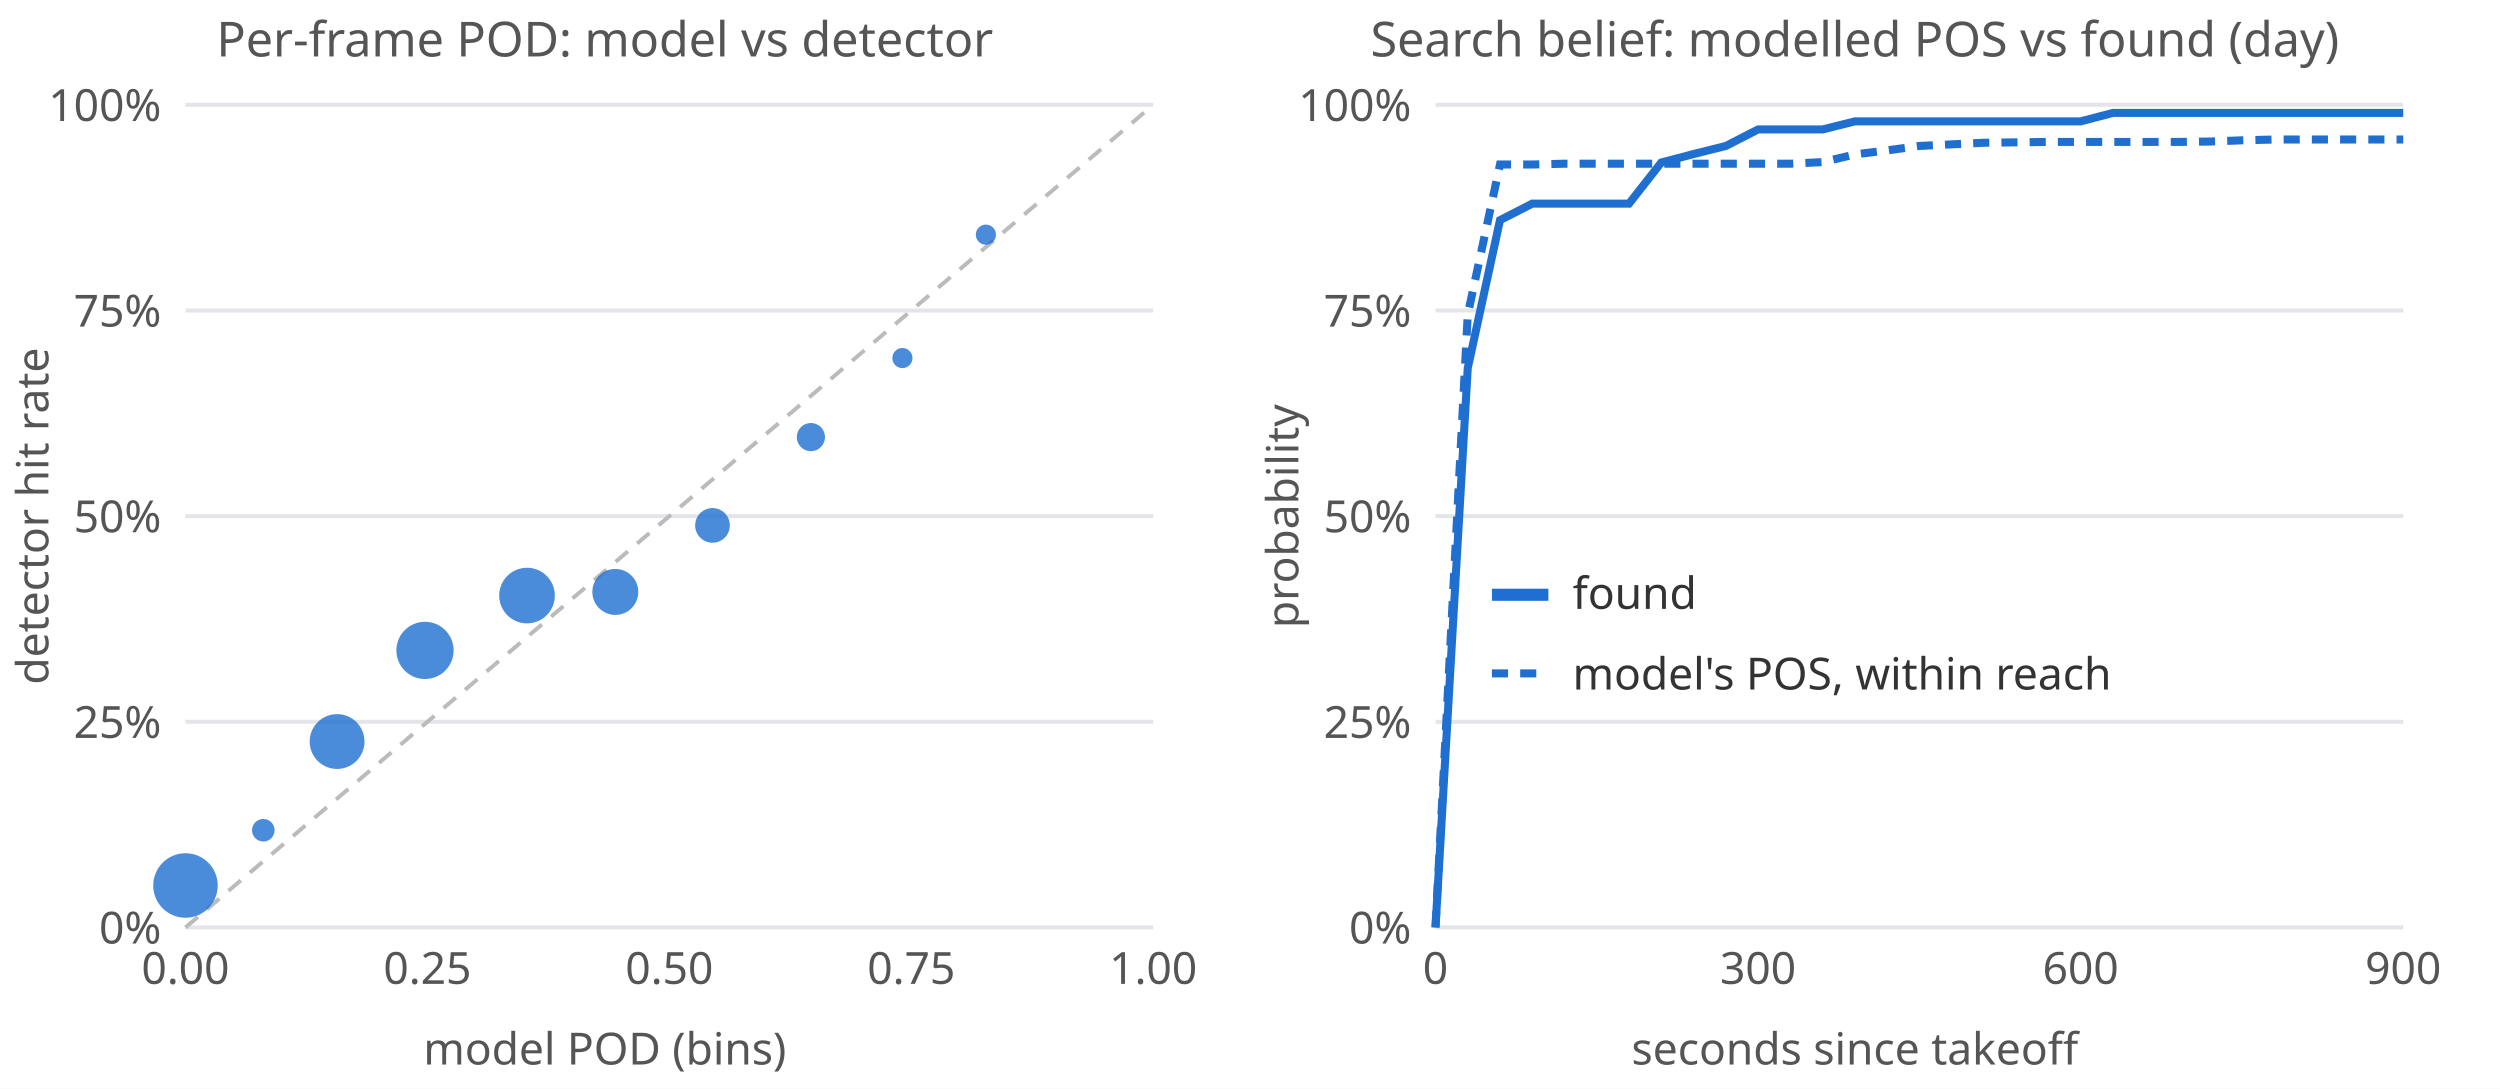
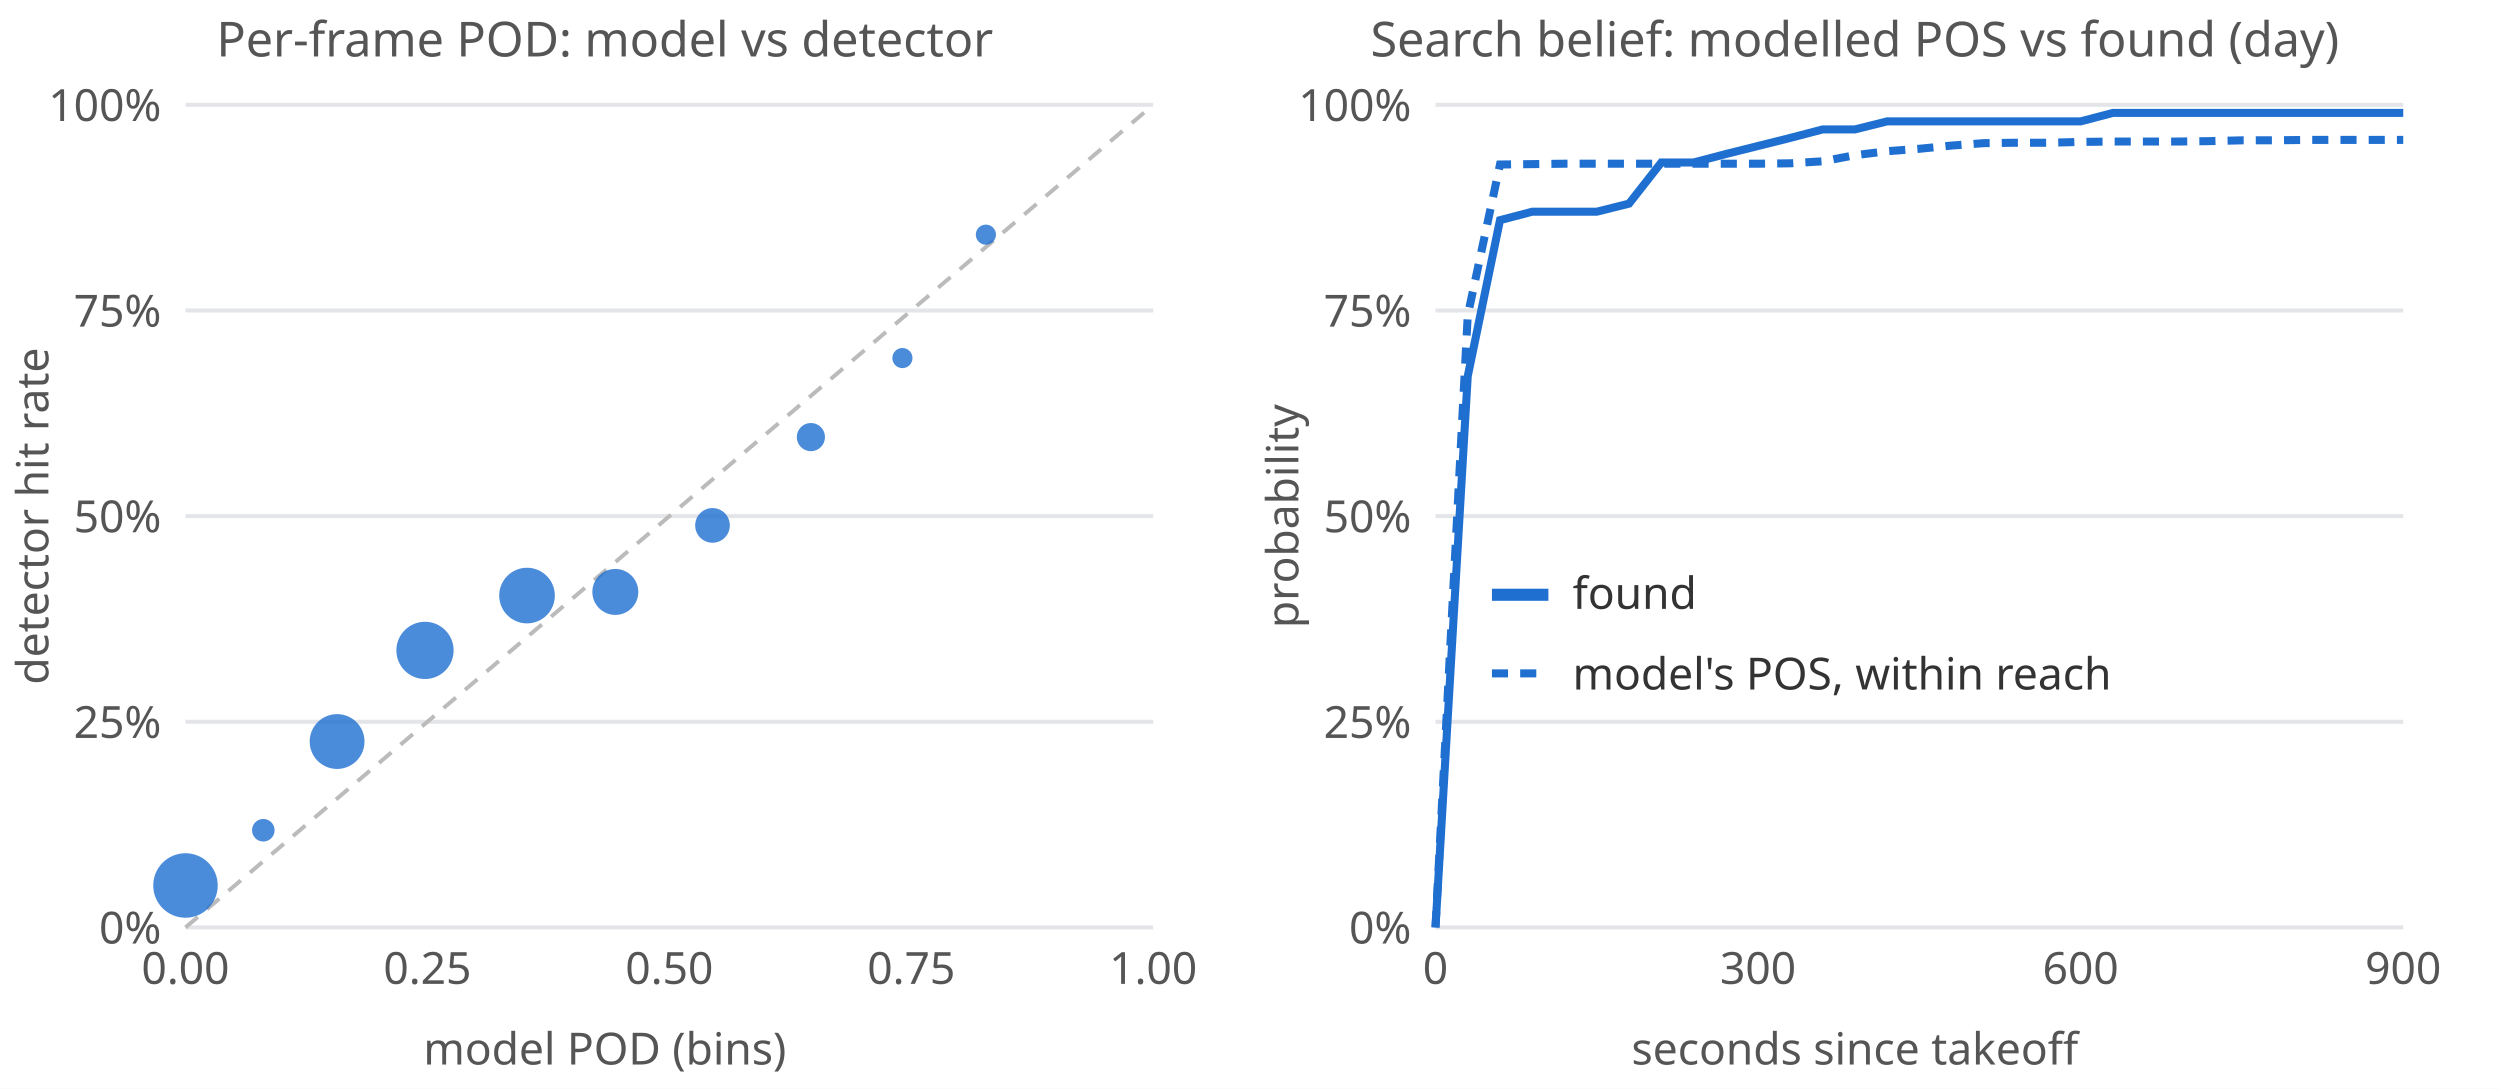
<svg xmlns="http://www.w3.org/2000/svg" viewBox="0 0 620 270" width="620" height="270">
  <rect width="620" height="270" fill="#fff" />
  <text x="150" y="14" font-size="12" text-anchor="middle" fill="#555" font-family="sans-serif">Per-frame POD: model vs detector</text>
  <line x1="46" x2="286" y1="230" y2="230" stroke="#e3e5e8" />
  <text x="40" y="234" font-size="11" text-anchor="end" fill="#555" font-family="sans-serif">0%</text>
  <line x1="46" x2="286" y1="179" y2="179" stroke="#e3e5e8" />
  <text x="40" y="183" font-size="11" text-anchor="end" fill="#555" font-family="sans-serif">25%</text>
  <line x1="46" x2="286" y1="128" y2="128" stroke="#e3e5e8" />
  <text x="40" y="132" font-size="11" text-anchor="end" fill="#555" font-family="sans-serif">50%</text>
  <line x1="46" x2="286" y1="77" y2="77" stroke="#e3e5e8" />
  <text x="40" y="81" font-size="11" text-anchor="end" fill="#555" font-family="sans-serif">75%</text>
  <line x1="46" x2="286" y1="26" y2="26" stroke="#e3e5e8" />
  <text x="40" y="30" font-size="11" text-anchor="end" fill="#555" font-family="sans-serif">100%</text>
  <text x="150" y="264" font-size="11" text-anchor="middle" fill="#555" font-family="sans-serif">model POD (bins)</text>
  <text x="12" y="128" font-size="11" fill="#555" font-family="sans-serif" transform="rotate(-90 12 128)" text-anchor="middle">detector hit rate</text>
  <text x="46" y="244" font-size="11" text-anchor="middle" fill="#555" font-family="sans-serif">0.00</text>
  <text x="106" y="244" font-size="11" text-anchor="middle" fill="#555" font-family="sans-serif">0.25</text>
  <text x="166" y="244" font-size="11" text-anchor="middle" fill="#555" font-family="sans-serif">0.50</text>
  <text x="226" y="244" font-size="11" text-anchor="middle" fill="#555" font-family="sans-serif">0.75</text>
  <text x="286" y="244" font-size="11" text-anchor="middle" fill="#555" font-family="sans-serif">1.00</text>
  <line x1="46" y1="230" x2="286" y2="26" stroke="#bbb" stroke-dasharray="4 3" />
  <circle cx="46.0" cy="219.6" r="8.0" fill="#1f6fd1" fill-opacity="0.8" />
  <circle cx="65.3" cy="205.9" r="2.8" fill="#1f6fd1" fill-opacity="0.8" />
  <circle cx="83.6" cy="183.9" r="6.8" fill="#1f6fd1" fill-opacity="0.8" />
  <circle cx="105.4" cy="161.3" r="7.1" fill="#1f6fd1" fill-opacity="0.8" />
  <circle cx="130.7" cy="147.7" r="6.9" fill="#1f6fd1" fill-opacity="0.8" />
  <circle cx="152.6" cy="146.8" r="5.7" fill="#1f6fd1" fill-opacity="0.8" />
  <circle cx="176.7" cy="130.3" r="4.3" fill="#1f6fd1" fill-opacity="0.8" />
  <circle cx="201.1" cy="108.4" r="3.5" fill="#1f6fd1" fill-opacity="0.8" />
  <circle cx="223.8" cy="88.8" r="2.5" fill="#1f6fd1" fill-opacity="0.8" />
  <circle cx="244.5" cy="58.2" r="2.5" fill="#1f6fd1" fill-opacity="0.8" />
  <text x="460" y="14" font-size="12" text-anchor="middle" fill="#555" font-family="sans-serif">Search belief: modelled POS vs found (day)</text>
  <line x1="356" x2="596" y1="230" y2="230" stroke="#e3e5e8" />
  <text x="350" y="234" font-size="11" text-anchor="end" fill="#555" font-family="sans-serif">0%</text>
  <line x1="356" x2="596" y1="179" y2="179" stroke="#e3e5e8" />
  <text x="350" y="183" font-size="11" text-anchor="end" fill="#555" font-family="sans-serif">25%</text>
  <line x1="356" x2="596" y1="128" y2="128" stroke="#e3e5e8" />
  <text x="350" y="132" font-size="11" text-anchor="end" fill="#555" font-family="sans-serif">50%</text>
  <line x1="356" x2="596" y1="77" y2="77" stroke="#e3e5e8" />
  <text x="350" y="81" font-size="11" text-anchor="end" fill="#555" font-family="sans-serif">75%</text>
  <line x1="356" x2="596" y1="26" y2="26" stroke="#e3e5e8" />
  <text x="350" y="30" font-size="11" text-anchor="end" fill="#555" font-family="sans-serif">100%</text>
  <text x="460" y="264" font-size="11" text-anchor="middle" fill="#555" font-family="sans-serif">seconds since takeoff</text>
  <text x="322" y="128" font-size="11" fill="#555" font-family="sans-serif" transform="rotate(-90 322 128)" text-anchor="middle">probability</text>
  <text x="356" y="244" font-size="11" text-anchor="middle" fill="#555" font-family="sans-serif">0</text>
  <text x="436" y="244" font-size="11" text-anchor="middle" fill="#555" font-family="sans-serif">300</text>
  <text x="516" y="244" font-size="11" text-anchor="middle" fill="#555" font-family="sans-serif">600</text>
  <text x="596" y="244" font-size="11" text-anchor="middle" fill="#555" font-family="sans-serif">900</text>
-   <polyline fill="none" stroke="#1f6fd1" stroke-width="2" stroke-dasharray="4 3" points="356.0,230.0 364.0,78.0 372.0,40.8 380.0,40.8 388.0,40.6 396.0,40.6 404.0,40.6 412.0,40.6 420.0,40.6 428.0,40.6 436.0,40.6 444.0,40.6 452.0,40.2 460.0,38.3 468.0,37.3 476.0,36.2 484.0,35.8 492.0,35.4 500.0,35.3 508.0,35.2 516.0,35.2 524.0,35.2 532.0,35.2 540.0,35.2 548.0,35.1 556.0,34.8 564.0,34.6 572.0,34.6 580.0,34.6 588.0,34.6 596.0,34.6" />
-   <polyline fill="none" stroke="#1f6fd1" stroke-width="2" points="356.0,230.0 364.0,91.3 372.0,54.6 380.0,50.5 388.0,50.5 396.0,50.5 404.0,50.5 412.0,40.3 420.0,38.2 428.0,36.2 436.0,32.1 444.0,32.1 452.0,32.1 460.0,30.1 468.0,30.1 476.0,30.1 484.0,30.1 492.0,30.1 500.0,30.1 508.0,30.1 516.0,30.1 524.0,28.0 532.0,28.0 540.0,28.0 548.0,28.0 556.0,28.0 564.0,28.0 572.0,28.0 580.0,28.0 588.0,28.0 596.0,28.0" />
+   <polyline fill="none" stroke="#1f6fd1" stroke-width="2" stroke-dasharray="4 3" points="356.0,230.0 364.0,78.2 372.0,40.8 380.0,40.7 388.0,40.6 396.0,40.6 404.0,40.6 412.0,40.6 420.0,40.6 428.0,40.6 436.0,40.6 444.0,40.5 452.0,40.0 460.0,38.5 468.0,37.5 476.0,36.9 484.0,36.1 492.0,35.5 500.0,35.4 508.0,35.4 516.0,35.2 524.0,35.1 532.0,35.1 540.0,35.1 548.0,35.0 556.0,34.8 564.0,34.8 572.0,34.7 580.0,34.7 588.0,34.7 596.0,34.7" />
+   <polyline fill="none" stroke="#1f6fd1" stroke-width="2" points="356.0,230.0 364.0,93.3 372.0,54.6 380.0,52.5 388.0,52.5 396.0,52.5 404.0,50.5 412.0,40.3 420.0,40.3 428.0,38.2 436.0,36.2 444.0,34.2 452.0,32.1 460.0,32.1 468.0,30.1 476.0,30.1 484.0,30.1 492.0,30.1 500.0,30.1 508.0,30.1 516.0,30.1 524.0,28.0 532.0,28.0 540.0,28.0 548.0,28.0 556.0,28.0 564.0,28.0 572.0,28.0 580.0,28.0 588.0,28.0 596.0,28.0" />
  <rect x="370" y="146" width="14" height="3" fill="#1f6fd1" />
  <text x="390" y="151" font-size="11" fill="#333" font-family="sans-serif">found</text>
  <line x1="370" x2="384" y1="167" y2="167" stroke="#1f6fd1" stroke-width="2" stroke-dasharray="4 3" />
  <text x="390" y="171" font-size="11" fill="#333" font-family="sans-serif">model's POS, within reach</text>
</svg>
